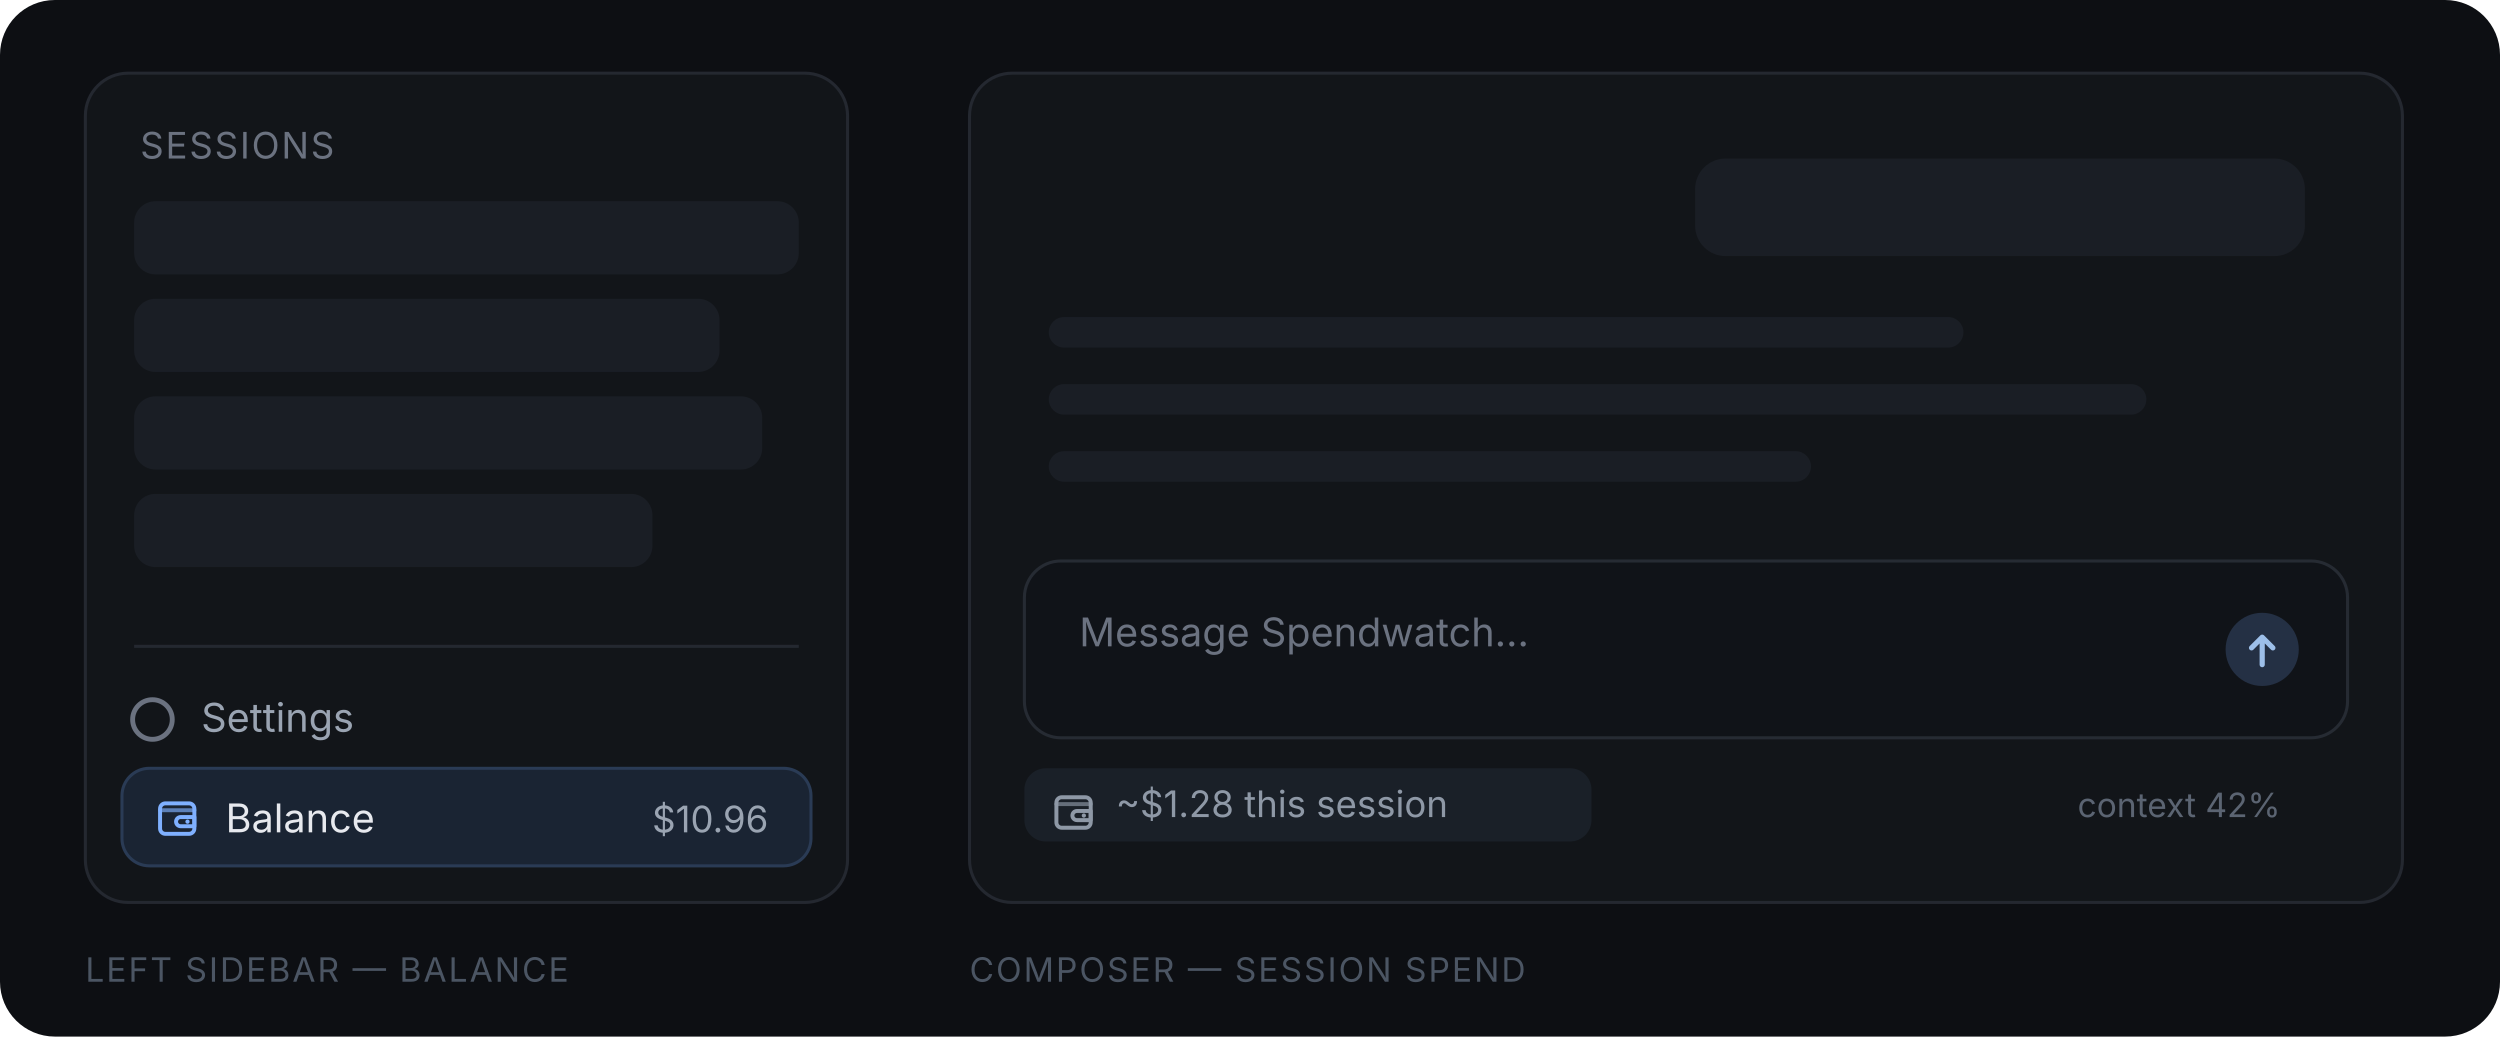
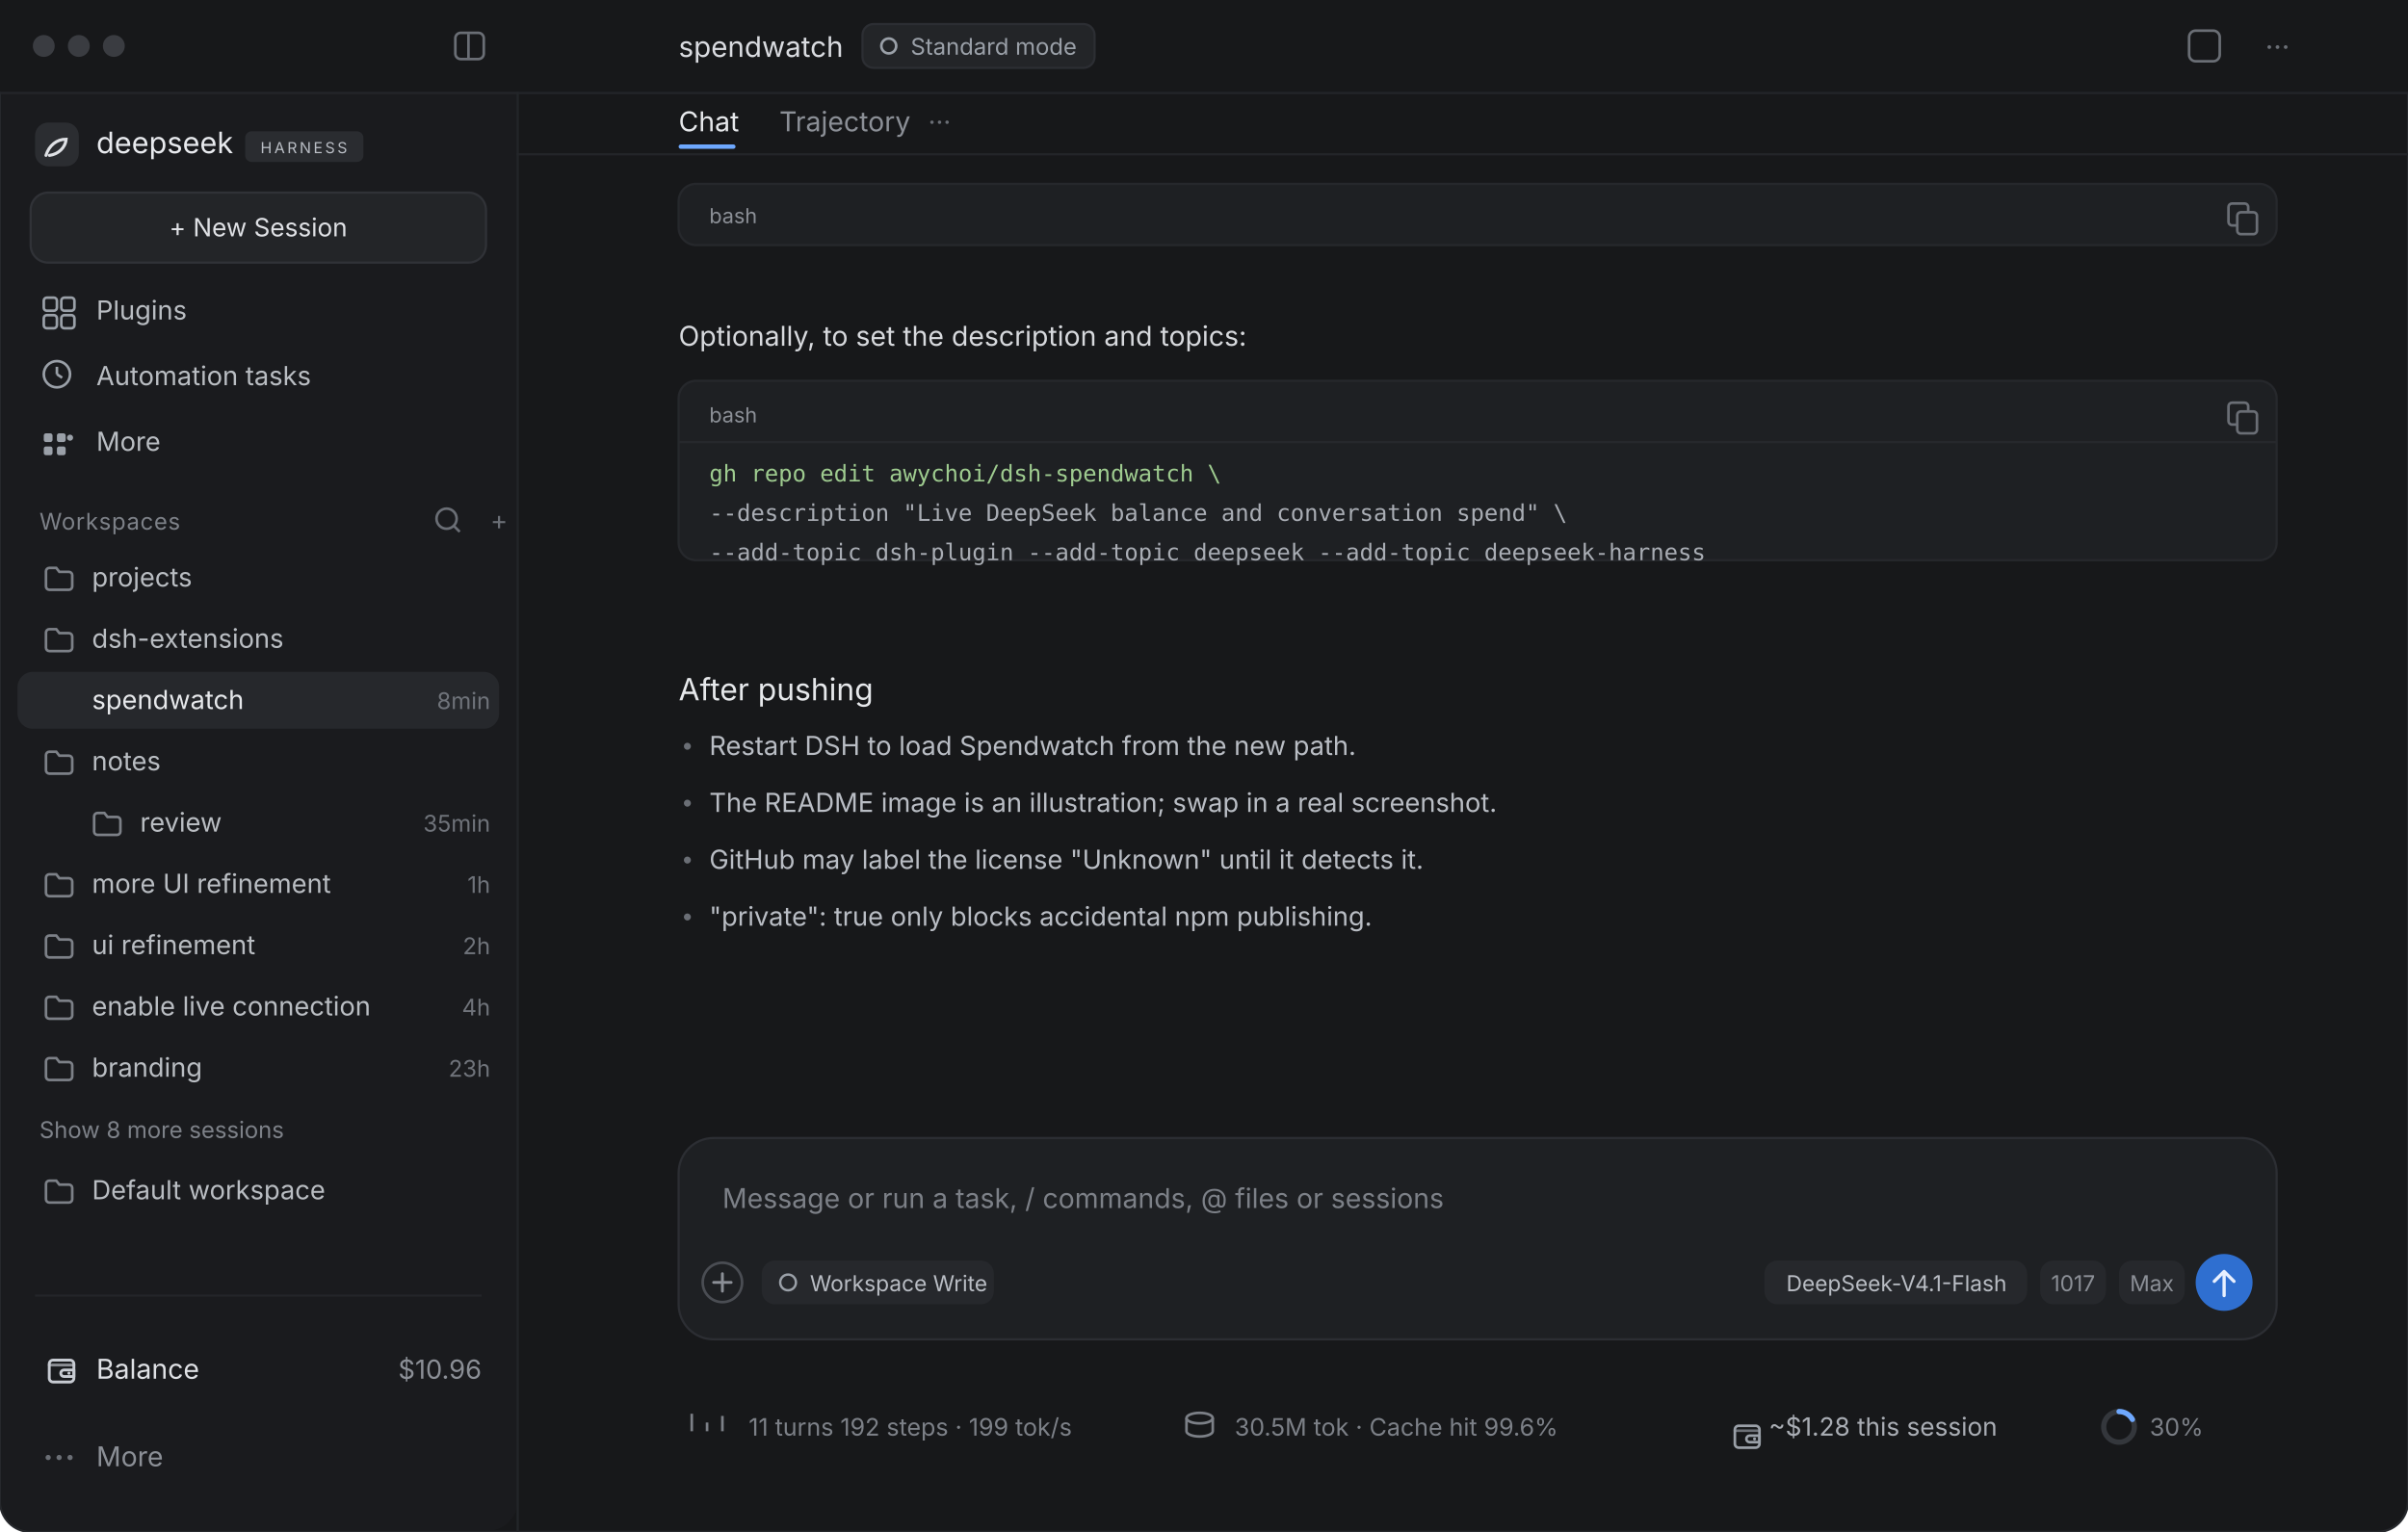
- <svg xmlns="http://www.w3.org/2000/svg" viewBox="0 0 820 340" width="820" height="340" role="img" aria-labelledby="t">
+ <svg xmlns="http://www.w3.org/2000/svg" viewBox="0 0 1100 700" width="1100" height="700" role="img" aria-labelledby="t">
  <g font-family="-apple-system, BlinkMacSystemFont, 'Segoe UI', Inter, Helvetica, Arial, sans-serif">
-     <rect width="820" height="340" rx="18" fill="#0d0f13" />
-     <rect x="28" y="24" width="250" height="272" rx="14" fill="#121519" stroke="#242830" />
-     <text x="46" y="52" font-size="12" fill="#6b7280" letter-spacing="0.05em">SESSIONS</text>
-     <rect x="44" y="66" width="218" height="24" rx="7" fill="#1a1e25" />
-     <rect x="44" y="98" width="192" height="24" rx="7" fill="#1a1e25" />
-     <rect x="44" y="130" width="206" height="24" rx="7" fill="#1a1e25" />
-     <rect x="44" y="162" width="170" height="24" rx="7" fill="#1a1e25" />
-     <line x1="44" y1="212" x2="262" y2="212" stroke="#242830" />
-     <circle cx="50" cy="236" r="6.5" fill="none" stroke="#6b7280" stroke-width="1.6" />
-     <text x="66" y="240" font-size="13" fill="#9aa4b2">Settings</text>
-     <rect x="40" y="252" width="226" height="32" rx="9" fill="#1a2433" stroke="#2a3b55" />
-     <g transform="translate(50,260)" stroke="#7fb0ff" fill="none">
-       <path d="M2.5 5.25c0-.97.78-1.75 1.75-1.75H12c.97 0 1.75.78 1.75 1.75v6.5c0 .97-.78 1.75-1.75 1.75H4.25c-.97 0-1.75-.78-1.75-1.75v-6.5Z" stroke-width="1.3" />
-       <path d="M2.5 5.75h11.25" stroke-width="1.3" stroke-linecap="round" opacity="0.65" />
-       <path d="M9.25 8h4.5v3h-4.5a1.5 1.5 0 0 1 0-3Z" stroke-width="1.3" stroke-linejoin="round" />
-       <circle cx="11.5" cy="9.5" r="0.7" fill="#7fb0ff" stroke="none" />
+     <rect width="1100" height="700" rx="14" fill="#17181a" stroke="#26282c" />
+     <rect x="0.5" y="0.5" width="236" height="699" rx="14" fill="#1a1b1e" />
+     <rect x="236" y="0" width="1" height="700" fill="#232529" />
+     <rect y="0" width="1100" height="42" fill="#17181a" />
+     <circle cx="20" cy="21" r="5" fill="#3a3c41" />
+     <circle cx="36" cy="21" r="5" fill="#3a3c41" />
+     <circle cx="52" cy="21" r="5" fill="#3a3c41" />
+     <rect x="208" y="15" width="13" height="12" rx="2.5" fill="none" stroke="#6a6e75" stroke-width="1.2" />
+     <line x1="214" y1="15.5" x2="214" y2="26.5" stroke="#6a6e75" stroke-width="1.2" />
+     <line x1="0" y1="42.5" x2="1100" y2="42.5" stroke="#232529" />
+     <rect x="16" y="56" width="20" height="20" rx="6" fill="#2b2d31" />
+     <path d="M21 71c1.4-4.6 5-7.4 9.2-7.4-0.3 3.9-3.6 6.9-7.6 7.4" fill="none" stroke="#dfe1e5" stroke-width="1.4" stroke-linecap="round" />
+     <text x="44" y="70" font-size="13.5" fill="#e8eaee">deepseek</text>
+     <rect x="112" y="60" width="54" height="14" rx="3" fill="#2a2c30" />
+     <text x="119" y="70" font-size="7" letter-spacing="1.1" fill="#b9bdc4">HARNESS</text>
+     <rect x="14" y="88" width="208" height="32" rx="8" fill="#232528" stroke="#303237" />
+     <text x="118" y="108" text-anchor="middle" font-size="11.5" fill="#dfe1e5">+  New Session</text>
+     <g fill="none" stroke="#9aa0a8" stroke-width="1.2">
+       <rect x="20" y="136" width="6" height="6" rx="1.4" />
+       <rect x="28" y="136" width="6" height="6" rx="1.4" />
+       <rect x="20" y="144" width="6" height="6" rx="1.4" />
+       <rect x="28" y="144" width="6" height="6" rx="1.4" />
+       <circle cx="26" cy="171" r="6" />
+       <path d="M26 171v-3.4M26 171l2.4 1.6" />
    </g>
-     <text x="74" y="273" font-size="13" fill="#e7e9ee">Balance</text>
-     <text x="252" y="273" font-size="12" fill="#9aa4b2" text-anchor="end">$10.96</text>
-     <rect x="318" y="24" width="470" height="272" rx="14" fill="#121519" stroke="#242830" />
-     <rect x="556" y="52" width="200" height="32" rx="10" fill="#1a1e25" />
-     <rect x="344" y="104" width="300" height="10" rx="5" fill="#1a1e25" />
-     <rect x="344" y="126" width="360" height="10" rx="5" fill="#1a1e25" />
-     <rect x="344" y="148" width="250" height="10" rx="5" fill="#1a1e25" />
-     <rect x="336" y="184" width="434" height="58" rx="12" fill="#101318" stroke="#262b33" />
-     <text x="354" y="212" font-size="13" fill="#6b7280">Message Spendwatch…</text>
-     <circle cx="742" cy="213" r="12" fill="#243044" />
-     <path d="M742 218v-9M738.5 212.5l3.5-3.5 3.5 3.5" fill="none" stroke="#9dbfe9" stroke-width="1.7" stroke-linecap="round" stroke-linejoin="round" />
-     <rect x="336" y="252" width="186" height="24" rx="7" fill="#1a2028" />
-     <g transform="translate(344,258)" stroke="#8e98a6" fill="none">
-       <path d="M2.5 5.25c0-.97.78-1.75 1.75-1.75H12c.97 0 1.75.78 1.75 1.75v6.5c0 .97-.78 1.75-1.75 1.75H4.25c-.97 0-1.75-.78-1.75-1.75v-6.5Z" stroke-width="1.3" />
-       <path d="M2.5 5.75h11.25" stroke-width="1.3" stroke-linecap="round" opacity="0.65" />
-       <path d="M9.25 8h4.5v3h-4.5a1.5 1.5 0 0 1 0-3Z" stroke-width="1.3" stroke-linejoin="round" />
-       <circle cx="11.5" cy="9.5" r="0.7" fill="#8e98a6" stroke="none" />
+     <g fill="#9aa0a8">
+       <rect x="20" y="198" width="4" height="4" rx="1" />
+       <rect x="26" y="198" width="4" height="4" rx="1" />
+       <rect x="20" y="204" width="4" height="4" rx="1" />
+       <rect x="26" y="204" width="4" height="4" rx="1" />
+       <circle cx="32" cy="200" r="1.4" />
    </g>
-     <text x="366" y="268" font-size="12" fill="#8e98a6">~$1.28 this session</text>
-     <text x="748" y="268" font-size="11" fill="#5b6472" text-anchor="end">context 42%</text>
-     <text x="28" y="322" font-size="11" fill="#4b5563" letter-spacing="0.06em">LEFT SIDEBAR — BALANCE</text>
-     <text x="318" y="322" font-size="11" fill="#4b5563" letter-spacing="0.06em">COMPOSER — SESSION SPEND</text>
+     <text x="44" y="146" font-size="12" fill="#b9bdc2">Plugins</text>
+     <text x="44" y="176" font-size="12" fill="#b9bdc2">Automation tasks</text>
+     <text x="44" y="206" font-size="12" fill="#b9bdc2">More</text>
+     <text x="18" y="242" font-size="10.5" letter-spacing="0.3" fill="#7d8188">Workspaces</text>
+     <g fill="none" stroke="#6a6e75" stroke-width="1.2">
+       <circle cx="204" cy="237" r="4.6" />
+       <line x1="207.5" y1="240.5" x2="210" y2="243" />
+     </g>
+     <text x="224" y="242" font-size="12" fill="#6a6e75">+</text>
+     <g fill="none" stroke="#7c8087" stroke-width="1.2">
+       <g transform="translate(20,258.5)">
+         <path d="M1 2.5C1 1.7 1.7 1 2.5 1h3.2l1.4 1.8h4.4c.8 0 1.5.7 1.5 1.5v5.2c0 .8-.7 1.5-1.5 1.5H2.5C1.7 11 1 10.3 1 9.5V2.5Z" />
+       </g>
+       <g transform="translate(20,286.5)">
+         <path d="M1 2.5C1 1.7 1.7 1 2.5 1h3.2l1.4 1.8h4.4c.8 0 1.5.7 1.5 1.5v5.2c0 .8-.7 1.5-1.5 1.5H2.5C1.7 11 1 10.3 1 9.5V2.5Z" />
+       </g>
+       <g transform="translate(20,314.5)">
+         <path d="M1 2.5C1 1.7 1.7 1 2.5 1h3.2l1.4 1.8h4.4c.8 0 1.5.7 1.5 1.5v5.2c0 .8-.7 1.5-1.5 1.5H2.5C1.7 11 1 10.3 1 9.5V2.5Z" />
+       </g>
+       <g transform="translate(20,342.5)">
+         <path d="M1 2.5C1 1.7 1.7 1 2.5 1h3.2l1.4 1.8h4.4c.8 0 1.5.7 1.5 1.5v5.2c0 .8-.7 1.5-1.5 1.5H2.5C1.7 11 1 10.3 1 9.5V2.5Z" />
+       </g>
+       <g transform="translate(42,370.5)">
+         <path d="M1 2.5C1 1.7 1.7 1 2.5 1h3.2l1.4 1.8h4.4c.8 0 1.5.7 1.5 1.5v5.2c0 .8-.7 1.5-1.5 1.5H2.5C1.7 11 1 10.3 1 9.5V2.5Z" />
+       </g>
+       <g transform="translate(20,398.5)">
+         <path d="M1 2.5C1 1.7 1.7 1 2.5 1h3.2l1.4 1.8h4.4c.8 0 1.5.7 1.5 1.5v5.2c0 .8-.7 1.5-1.5 1.5H2.5C1.7 11 1 10.3 1 9.5V2.5Z" />
+       </g>
+       <g transform="translate(20,426.5)">
+         <path d="M1 2.5C1 1.7 1.7 1 2.5 1h3.2l1.4 1.8h4.4c.8 0 1.5.7 1.5 1.5v5.2c0 .8-.7 1.5-1.5 1.5H2.5C1.7 11 1 10.3 1 9.5V2.5Z" />
+       </g>
+       <g transform="translate(20,454.5)">
+         <path d="M1 2.5C1 1.7 1.7 1 2.5 1h3.2l1.4 1.8h4.4c.8 0 1.5.7 1.5 1.5v5.2c0 .8-.7 1.5-1.5 1.5H2.5C1.7 11 1 10.3 1 9.5V2.5Z" />
+       </g>
+       <g transform="translate(20,482.5)">
+         <path d="M1 2.5C1 1.7 1.7 1 2.5 1h3.2l1.4 1.8h4.4c.8 0 1.5.7 1.5 1.5v5.2c0 .8-.7 1.5-1.5 1.5H2.5C1.7 11 1 10.3 1 9.5V2.5Z" />
+       </g>
+       <g transform="translate(20,538.5)">
+         <path d="M1 2.5C1 1.7 1.7 1 2.5 1h3.2l1.4 1.8h4.4c.8 0 1.5.7 1.5 1.5v5.2c0 .8-.7 1.5-1.5 1.5H2.5C1.7 11 1 10.3 1 9.5V2.5Z" />
+       </g>
+     </g>
+     <rect x="8" y="307" width="220" height="26" rx="7" fill="#26282c" />
+     <text x="42" y="268" font-size="12" fill="#b9bdc2">projects</text>
+     <text x="42" y="296" font-size="12" fill="#b9bdc2">dsh-extensions</text>
+     <text x="42" y="324" font-size="12" fill="#e6e8eb">spendwatch</text>
+     <text x="42" y="352" font-size="12" fill="#b9bdc2">notes</text>
+     <text x="64" y="380" font-size="12" fill="#b9bdc2">review</text>
+     <text x="42" y="408" font-size="12" fill="#b9bdc2">more UI refinement</text>
+     <text x="42" y="436" font-size="12" fill="#b9bdc2">ui refinement</text>
+     <text x="42" y="464" font-size="12" fill="#b9bdc2">enable live connection</text>
+     <text x="42" y="492" font-size="12" fill="#b9bdc2">branding</text>
+     <text x="42" y="548" font-size="12" fill="#b9bdc2">Default workspace</text>
+     <text x="18" y="520" font-size="10.5" fill="#7d8188">Show 8 more sessions</text>
+     <text x="224" y="324" font-size="10.5" text-anchor="end" fill="#6f737a">8min</text>
+     <text x="224" y="380" font-size="10.5" text-anchor="end" fill="#6f737a">35min</text>
+     <text x="224" y="408" font-size="10.5" text-anchor="end" fill="#6f737a">1h</text>
+     <text x="224" y="436" font-size="10.5" text-anchor="end" fill="#6f737a">2h</text>
+     <text x="224" y="464" font-size="10.5" text-anchor="end" fill="#6f737a">4h</text>
+     <text x="224" y="492" font-size="10.5" text-anchor="end" fill="#6f737a">23h</text>
+     <line x1="16" y1="592" x2="220" y2="592" stroke="#232529" />
+     <g transform="translate(20,618)" fill="none" stroke="#c7cbd2" stroke-width="1.3">
+       <path d="M2.5 5.25c0-.97.78-1.75 1.75-1.75H12c.97 0 1.75.78 1.75 1.75v6.5c0 .97-.78 1.75-1.75 1.75H4.25c-.97 0-1.75-.78-1.75-1.75v-6.5Z" />
+       <path d="M2.5 5.75h11.25" stroke-linecap="round" opacity="0.65" />
+       <path d="M9.25 8h4.5v3h-4.5a1.5 1.5 0 0 1 0-3Z" stroke-linejoin="round" />
+       <circle cx="11.5" cy="9.5" r="0.7" fill="#c7cbd2" stroke="none" />
+     </g>
+     <text x="44" y="630" font-size="12.5" fill="#dfe1e5">Balance</text>
+     <text x="220" y="630" font-size="12" text-anchor="end" fill="#8b8f96">$10.96</text>
+     <circle cx="22" cy="666" r="1.2" fill="#6a6e75" />
+     <circle cx="27" cy="666" r="1.2" fill="#6a6e75" />
+     <circle cx="32" cy="666" r="1.2" fill="#6a6e75" />
+     <text x="44" y="670" font-size="12.5" fill="#8b8f96">More</text>
+     <text x="310" y="26" font-size="13" fill="#d9dbe0">spendwatch</text>
+     <rect x="394" y="11" width="106" height="20" rx="5" fill="#232528" stroke="#2c2e33" />
+     <circle cx="406" cy="21" r="3.4" fill="none" stroke="#9aa0a8" stroke-width="1.2" />
+     <text x="416" y="25" font-size="10.5" fill="#9aa0a8">Standard mode</text>
+     <rect x="1000" y="14" width="14" height="14" rx="3" fill="none" stroke="#6a6e75" stroke-width="1.2" />
+     <text x="1046" y="26" font-size="13" text-anchor="end" fill="#6a6e75">···</text>
+     <text x="310" y="60" font-size="12.5" fill="#e6e8eb">Chat</text>
+     <rect x="310" y="66" width="26" height="2" rx="1" fill="#6ea8fe" />
+     <text x="356" y="60" font-size="12.5" fill="#8b8f96">Trajectory</text>
+     <text x="424" y="60" font-size="12" fill="#6a6e75">···</text>
+     <line x1="236" y1="70.5" x2="1100" y2="70.5" stroke="#232529" />
+     <rect x="310" y="84" width="730" height="28" rx="8" fill="#1e2023" stroke="#26282c" />
+     <text x="324" y="102" font-size="9.5" fill="#8b8f96">bash</text>
+     <g stroke="#6a6e75" fill="none" stroke-width="1.2">
+       <rect x="1018" y="93" width="9" height="10" rx="1.6" />
+       <rect x="1022" y="97" width="9" height="10" rx="1.6" fill="#1e2023" />
+     </g>
+     <text x="310" y="158" font-size="12.5" fill="#d7d9dd">Optionally, to set the description and topics:</text>
+     <rect x="310" y="174" width="730" height="82" rx="8" fill="#1e2023" stroke="#26282c" />
+     <text x="324" y="193" font-size="9.5" fill="#8b8f96">bash</text>
+     <g stroke="#6a6e75" fill="none" stroke-width="1.2">
+       <rect x="1018" y="184" width="9" height="10" rx="1.6" />
+       <rect x="1022" y="188" width="9" height="10" rx="1.6" fill="#1e2023" />
+     </g>
+     <line x1="310" y1="202" x2="1040" y2="202" stroke="#26282c" />
+     <g font-family="ui-monospace, SFMono-Regular, Menlo, monospace" font-size="10.5">
+       <text x="324" y="220" fill="#9ecb8f">gh repo edit awychoi/dsh-spendwatch \</text>
+       <text x="324" y="238" fill="#a9adb4">  --description "Live DeepSeek balance and conversation spend" \</text>
+       <text x="324" y="256" fill="#a9adb4">  --add-topic dsh-plugin --add-topic deepseek --add-topic deepseek-harness</text>
+     </g>
+     <text x="310" y="320" font-size="14" fill="#e6e8eb">After pushing</text>
+     <g font-size="12" fill="#b9bdc4">
+       <circle cx="314" cy="341" r="1.6" fill="#6a6e75" />
+       <text x="324" y="345">Restart DSH to load Spendwatch from the new path.</text>
+       <circle cx="314" cy="367" r="1.6" fill="#6a6e75" />
+       <text x="324" y="371">The README image is an illustration; swap in a real screenshot.</text>
+       <circle cx="314" cy="393" r="1.6" fill="#6a6e75" />
+       <text x="324" y="397">GitHub may label the license "Unknown" until it detects it.</text>
+       <circle cx="314" cy="419" r="1.6" fill="#6a6e75" />
+       <text x="324" y="423">"private": true only blocks accidental npm publishing.</text>
+     </g>
+     <rect x="310" y="520" width="730" height="92" rx="16" fill="#1e2023" stroke="#2c2e33" />
+     <text x="330" y="552" font-size="12.5" fill="#7c8087">Message or run a task, / commands, @ files or sessions</text>
+     <circle cx="330" cy="586" r="9" fill="none" stroke="#4a4d53" stroke-width="1.2" />
+     <path d="M330 582v8M326 586h8" stroke="#8b8f96" stroke-width="1.3" stroke-linecap="round" />
+     <rect x="348" y="576" width="106" height="20" rx="6" fill="#26282c" />
+     <circle cx="360" cy="586" r="3.6" fill="none" stroke="#9aa0a8" stroke-width="1.1" />
+     <text x="370" y="590" font-size="10" fill="#b9bdc4">Workspace Write</text>
+     <rect x="806" y="576" width="120" height="20" rx="6" fill="#26282c" />
+     <text x="816" y="590" font-size="10" fill="#b9bdc4">DeepSeek-V4.1-Flash</text>
+     <rect x="932" y="576" width="30" height="20" rx="6" fill="#26282c" />
+     <text x="947" y="590" font-size="10" text-anchor="middle" fill="#8b8f96">1017</text>
+     <rect x="968" y="576" width="30" height="20" rx="6" fill="#26282c" />
+     <text x="983" y="590" font-size="10" text-anchor="middle" fill="#8b8f96">Max</text>
+     <circle cx="1016" cy="586" r="13" fill="#2f6fd0" />
+     <path d="M1016 592v-11M1011.5 585.5l4.5-4.5 4.5 4.5" fill="none" stroke="#e8f0ff" stroke-width="1.5" stroke-linecap="round" stroke-linejoin="round" />
+     <g font-size="11" fill="#7c8087">
+       <g stroke="#7c8087" fill="none" stroke-width="1.2">
+         <path d="M316 646v8M323 650v4M330 647v7" />
+         <ellipse cx="548" cy="648" rx="6" ry="2.4" />
+         <path d="M542 648v6c0 1.3 2.7 2.4 6 2.4s6-1.1 6-2.4v-6" />
+       </g>
+       <text x="342" y="656">11 turns 192 steps · 199 tok/s</text>
+       <text x="564" y="656">30.5M tok · Cache hit 99.6%</text>
+     </g>
+     <g transform="translate(790,648)" fill="none" stroke="#9aa0a8" stroke-width="1.2">
+       <path d="M2.5 5.25c0-.97.78-1.75 1.75-1.75H12c.97 0 1.75.78 1.75 1.75v6.5c0 .97-.78 1.75-1.75 1.75H4.25c-.97 0-1.75-.78-1.75-1.75v-6.5Z" />
+       <path d="M2.5 5.75h11.25" stroke-linecap="round" opacity="0.65" />
+       <path d="M9.25 8h4.5v3h-4.5a1.5 1.5 0 0 1 0-3Z" stroke-linejoin="round" />
+       <circle cx="11.5" cy="9.5" r="0.7" fill="#9aa0a8" stroke="none" />
+     </g>
+     <text x="808" y="656" font-size="11.5" fill="#a9adb4">~$1.28 this session</text>
+     <circle cx="968" cy="652" r="7" fill="none" stroke="#34373c" stroke-width="2.4" />
+     <path d="M968 645a7 7 0 0 1 6.1 3.6" fill="none" stroke="#6ea8fe" stroke-width="2.4" stroke-linecap="round" />
+     <text x="982" y="656" font-size="11" fill="#7c8087">30%</text>
  </g>
</svg>
